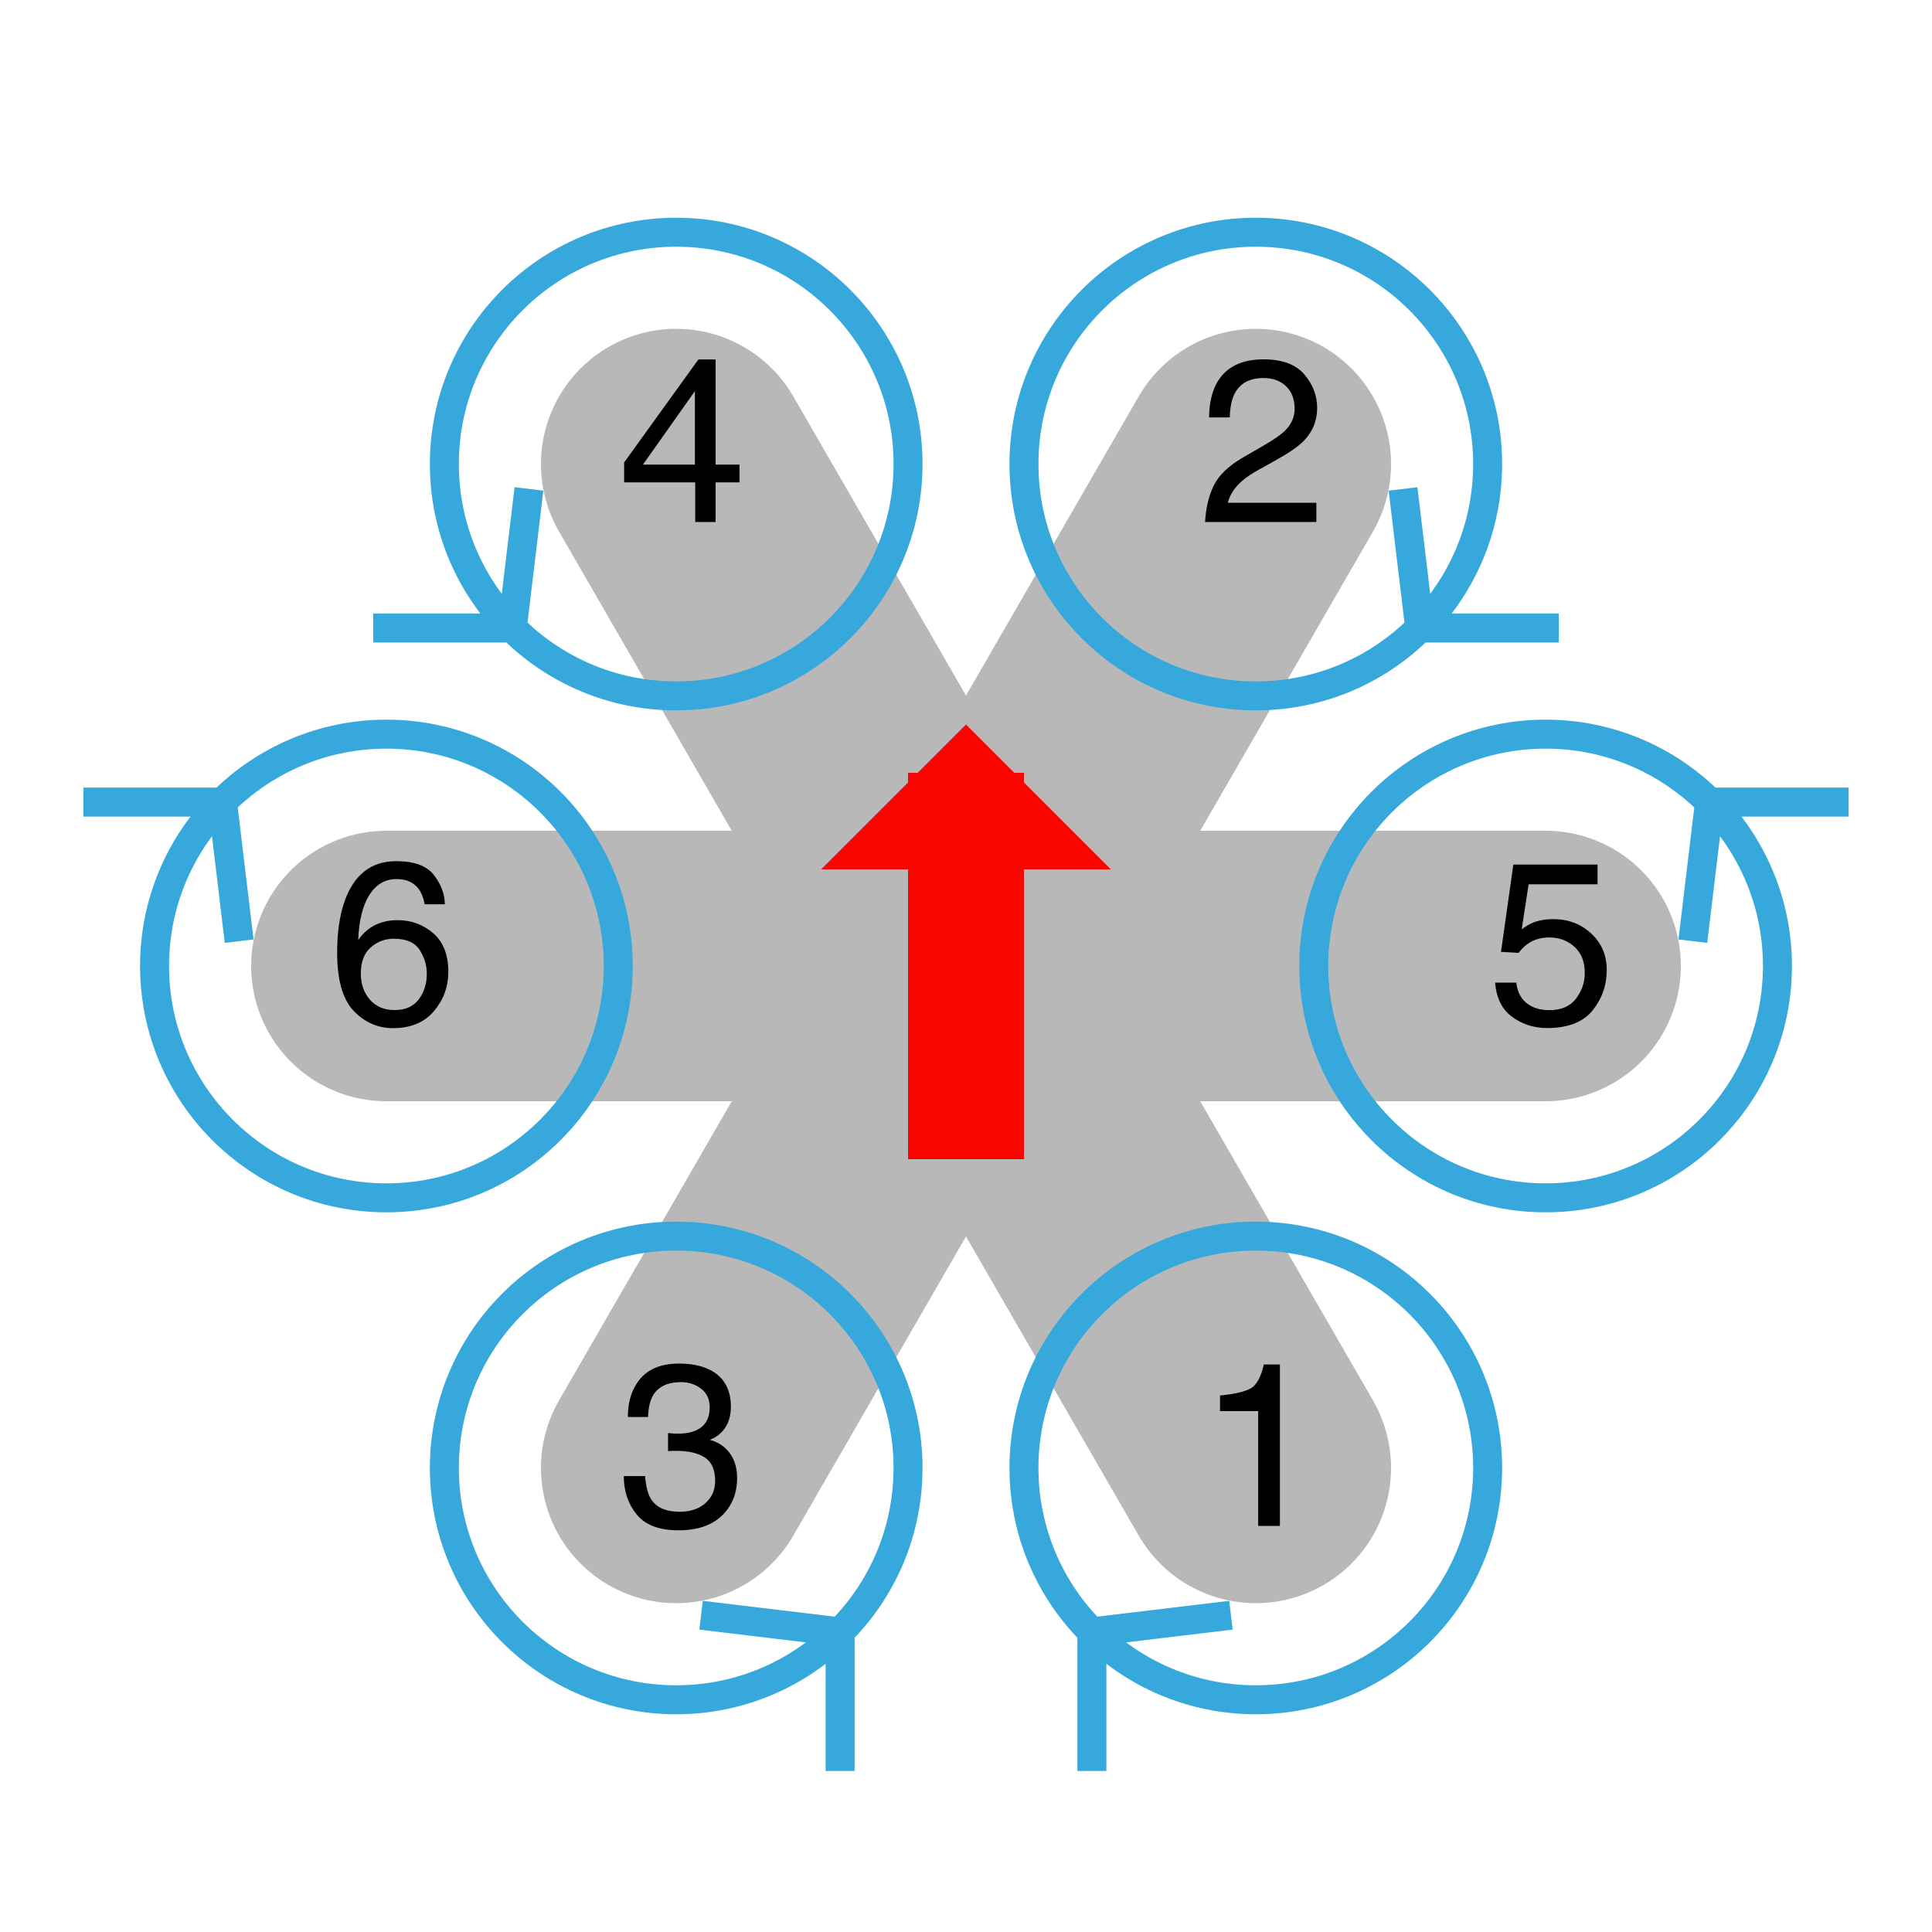
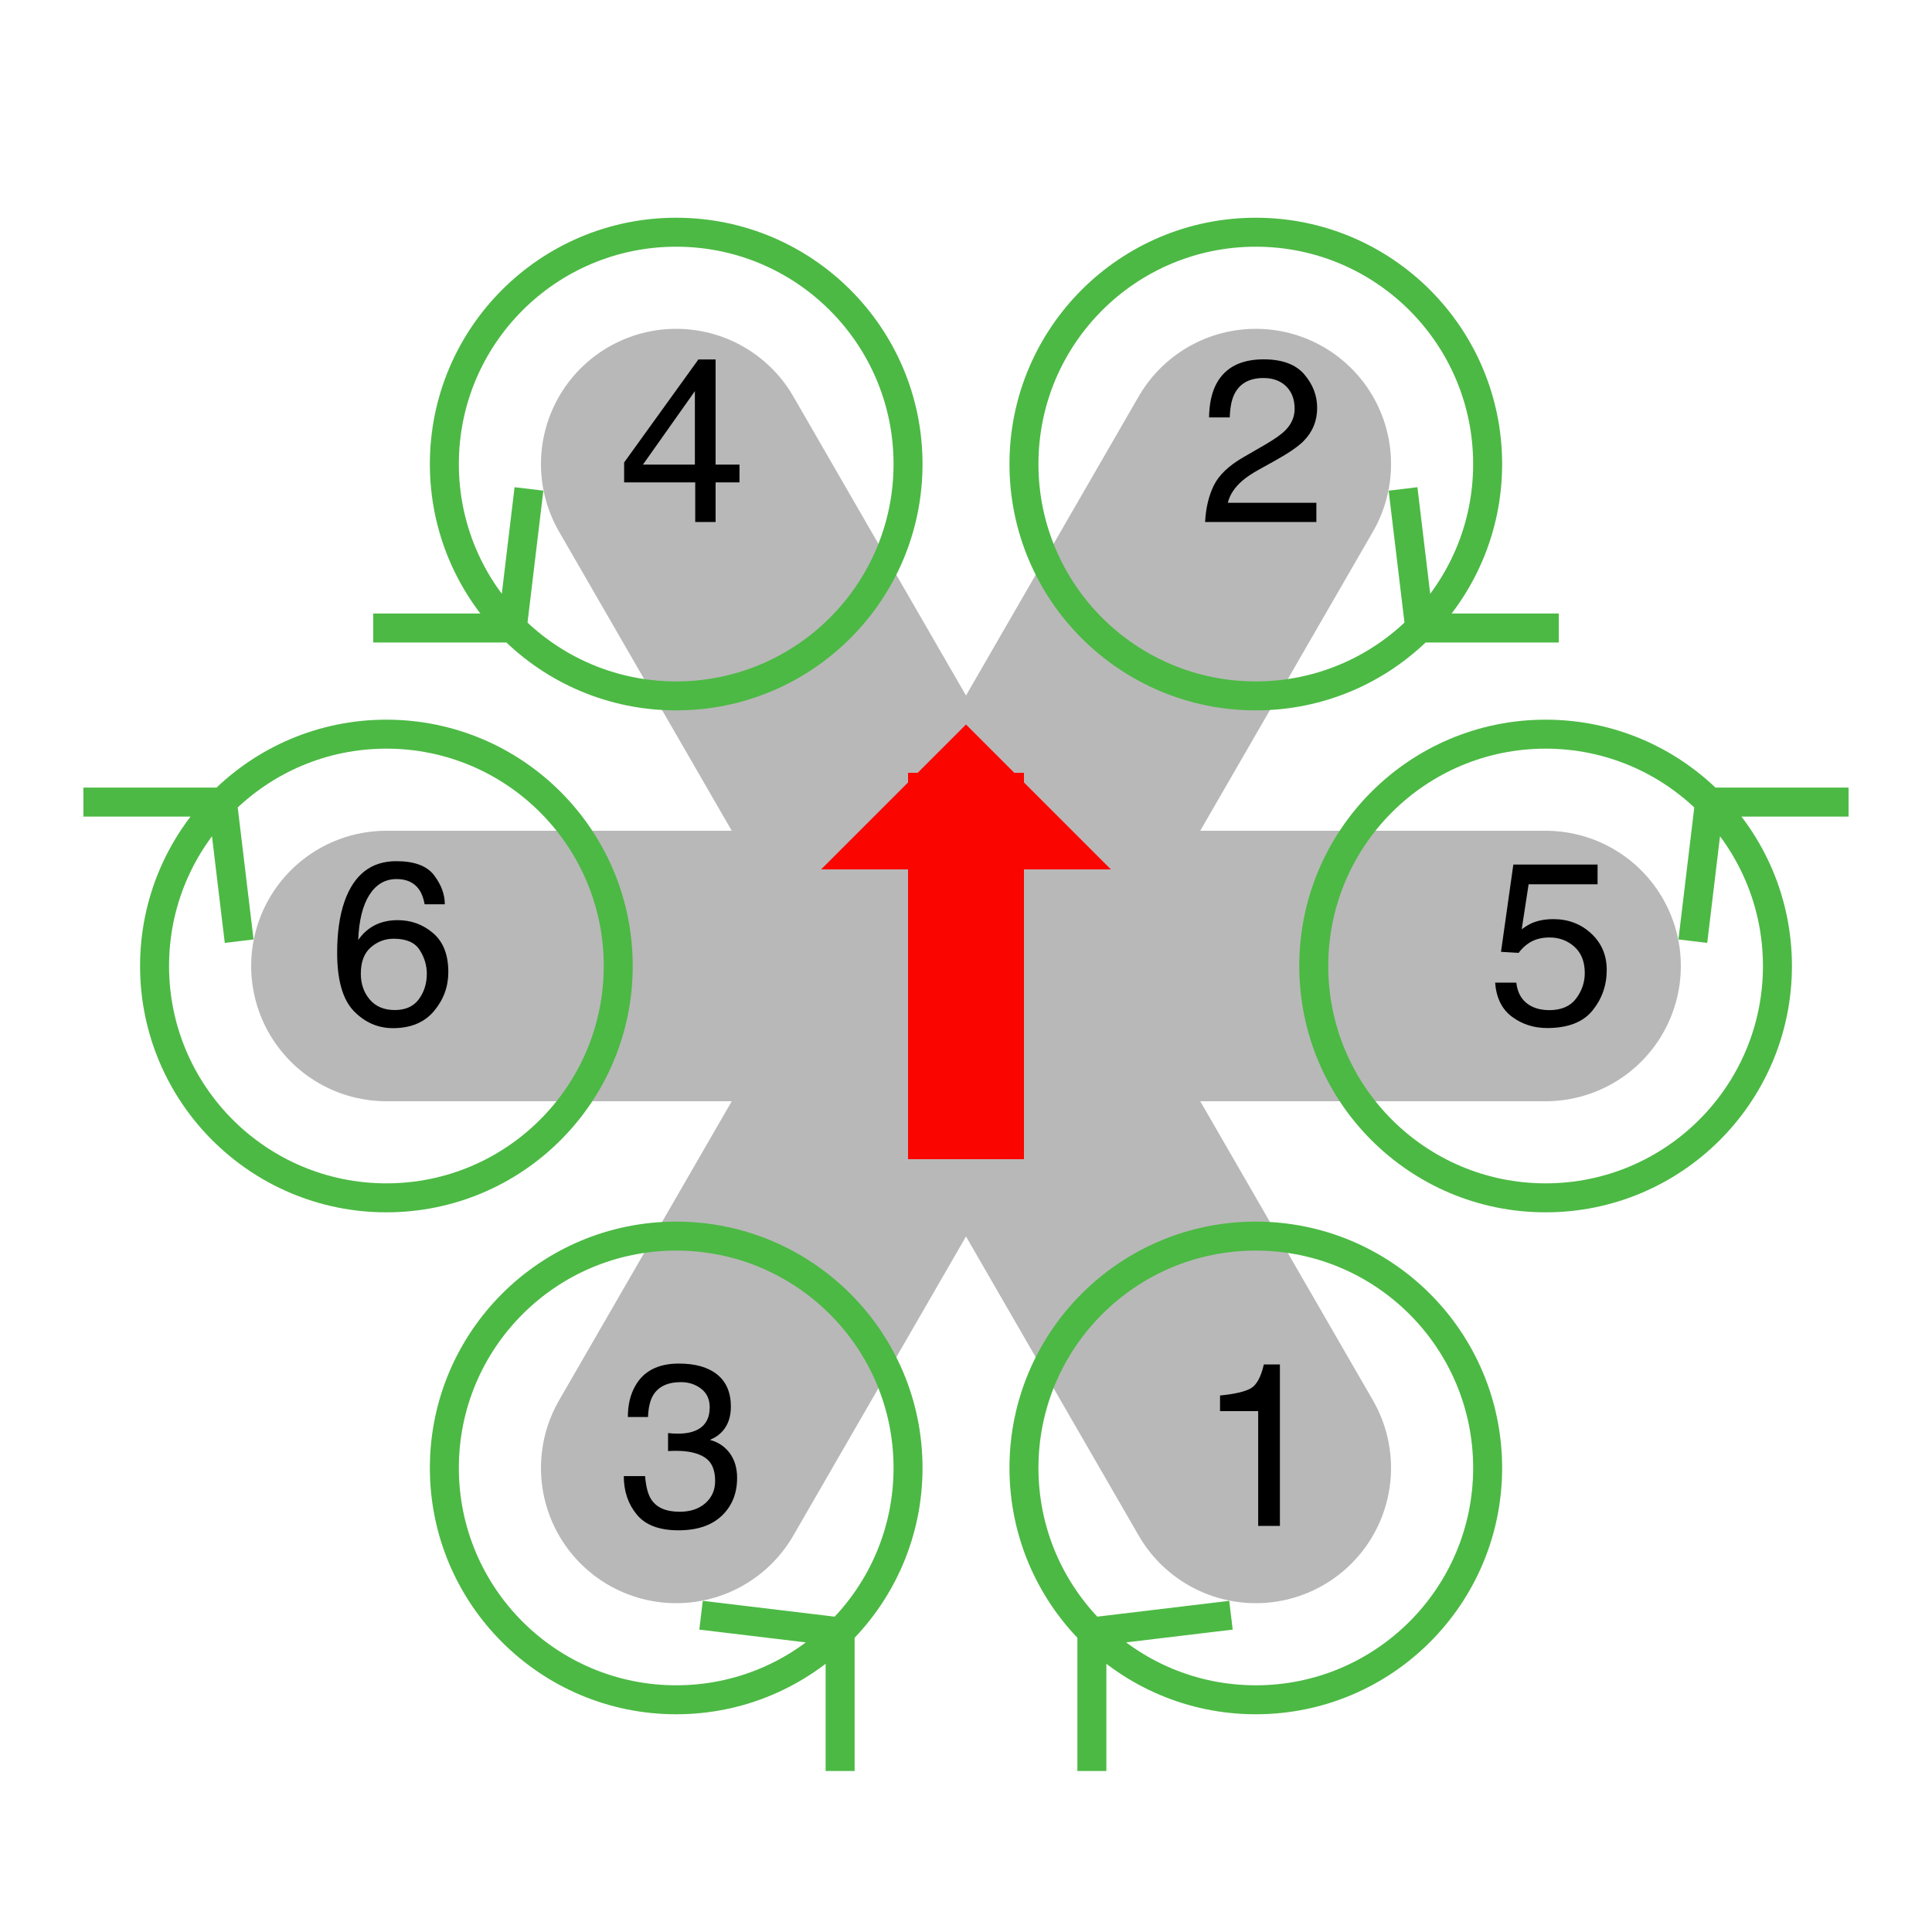
<svg xmlns="http://www.w3.org/2000/svg" xmlns:xlink="http://www.w3.org/1999/xlink" width="200pt" height="200pt" viewBox="0 0 200 200" version="1.1" id="svg70">
  <defs id="defs25">
    <g id="g23">
      <symbol overflow="visible" id="glyph0-0">
        <path style="stroke:none;" d="" id="path2" />
      </symbol>
      <symbol overflow="visible" id="glyph0-1">
        <path style="stroke:none;" d="M 1.648 -3.773 C 2.168 -4.844 3.18 -5.816 4.688 -6.691 L 6.938 -7.992 C 7.945 -8.578 8.652 -9.078 9.059 -9.492 C 9.699 -10.141 10.02 -10.883 10.02 -11.719 C 10.02 -12.695 9.727 -13.469 9.141 -14.047 C 8.555 -14.621 7.773 -14.906 6.797 -14.906 C 5.352 -14.906 4.352 -14.359 3.797 -13.266 C 3.5 -12.68 3.336 -11.867 3.305 -10.828 L 1.16 -10.828 C 1.184 -12.289 1.453 -13.48 1.969 -14.402 C 2.883 -16.027 4.496 -16.84 6.809 -16.84 C 8.73 -16.84 10.133 -16.32 11.023 -15.281 C 11.91 -14.242 12.352 -13.086 12.352 -11.812 C 12.352 -10.469 11.879 -9.32 10.934 -8.367 C 10.387 -7.812 9.406 -7.141 7.992 -6.352 L 6.387 -5.461 C 5.621 -5.039 5.02 -4.637 4.582 -4.254 C 3.801 -3.574 3.309 -2.82 3.105 -1.992 L 12.27 -1.992 L 12.27 0 L 0.75 0 C 0.828 -1.445 1.125 -2.703 1.648 -3.773 Z M 1.648 -3.773 " id="path5" />
      </symbol>
      <symbol overflow="visible" id="glyph0-2">
        <path style="stroke:none;" d="M 2.965 -4.277 C 3.105 -3.074 3.664 -2.242 4.641 -1.781 C 5.141 -1.547 5.719 -1.43 6.375 -1.43 C 7.625 -1.43 8.551 -1.828 9.152 -2.625 C 9.754 -3.422 10.055 -4.305 10.055 -5.273 C 10.055 -6.445 9.695 -7.352 8.984 -7.992 C 8.27 -8.633 7.41 -8.953 6.41 -8.953 C 5.684 -8.953 5.062 -8.812 4.539 -8.531 C 4.02 -8.25 3.578 -7.859 3.211 -7.359 L 1.383 -7.465 L 2.66 -16.5 L 11.379 -16.5 L 11.379 -14.461 L 4.242 -14.461 L 3.527 -9.797 C 3.918 -10.094 4.289 -10.316 4.641 -10.465 C 5.266 -10.723 5.988 -10.852 6.809 -10.852 C 8.348 -10.852 9.652 -10.355 10.723 -9.363 C 11.793 -8.371 12.328 -7.113 12.328 -5.59 C 12.328 -4.004 11.836 -2.605 10.859 -1.395 C 9.879 -0.184 8.312 0.422 6.164 0.422 C 4.797 0.422 3.586 0.039 2.539 -0.734 C 1.488 -1.504 0.898 -2.684 0.773 -4.277 Z M 2.965 -4.277 " id="path8" />
      </symbol>
      <symbol overflow="visible" id="glyph0-3">
        <path style="stroke:none;" d="M 2.297 -11.883 L 2.297 -13.5 C 3.82 -13.648 4.883 -13.898 5.484 -14.242 C 6.086 -14.59 6.535 -15.414 6.832 -16.711 L 8.496 -16.711 L 8.496 0 L 6.246 0 L 6.246 -11.883 Z M 2.297 -11.883 " id="path11" />
      </symbol>
      <symbol overflow="visible" id="glyph0-4">
        <path style="stroke:none;" d="M 1.914 -1.18 C 1.02 -2.27 0.574 -3.594 0.574 -5.156 L 2.777 -5.156 C 2.871 -4.07 3.074 -3.281 3.387 -2.789 C 3.934 -1.906 4.922 -1.465 6.352 -1.465 C 7.461 -1.465 8.352 -1.762 9.023 -2.355 C 9.695 -2.949 10.031 -3.715 10.031 -4.652 C 10.031 -5.809 9.68 -6.617 8.969 -7.078 C 8.262 -7.539 7.281 -7.77 6.023 -7.77 C 5.883 -7.77 5.742 -7.766 5.594 -7.766 C 5.449 -7.762 5.305 -7.754 5.156 -7.746 L 5.156 -9.609 C 5.375 -9.586 5.559 -9.57 5.707 -9.562 C 5.855 -9.555 6.016 -9.551 6.188 -9.551 C 6.977 -9.551 7.625 -9.676 8.133 -9.926 C 9.023 -10.363 9.469 -11.145 9.469 -12.27 C 9.469 -13.105 9.172 -13.75 8.578 -14.203 C 7.984 -14.656 7.293 -14.883 6.504 -14.883 C 5.098 -14.883 4.125 -14.414 3.586 -13.477 C 3.289 -12.961 3.121 -12.227 3.082 -11.273 L 0.996 -11.273 C 0.996 -12.523 1.246 -13.586 1.746 -14.461 C 2.605 -16.023 4.117 -16.805 6.281 -16.805 C 7.992 -16.805 9.316 -16.422 10.254 -15.664 C 11.191 -14.902 11.66 -13.797 11.66 -12.352 C 11.66 -11.32 11.383 -10.484 10.828 -9.844 C 10.484 -9.445 10.039 -9.133 9.492 -8.906 C 10.375 -8.664 11.062 -8.195 11.562 -7.508 C 12.059 -6.816 12.305 -5.969 12.305 -4.969 C 12.305 -3.367 11.777 -2.062 10.723 -1.055 C 9.668 -0.047 8.172 0.457 6.234 0.457 C 4.25 0.457 2.812 -0.086 1.914 -1.18 Z M 1.914 -1.18 " id="path14" />
      </symbol>
      <symbol overflow="visible" id="glyph0-5">
        <path style="stroke:none;" d="M 10.938 -15.391 C 11.676 -14.418 12.047 -13.418 12.047 -12.387 L 9.961 -12.387 C 9.836 -13.051 9.637 -13.57 9.363 -13.945 C 8.855 -14.648 8.086 -15 7.055 -15 C 5.875 -15 4.938 -14.453 4.242 -13.367 C 3.547 -12.277 3.16 -10.715 3.082 -8.684 C 3.566 -9.395 4.176 -9.926 4.91 -10.277 C 5.582 -10.59 6.332 -10.746 7.16 -10.746 C 8.566 -10.746 9.793 -10.297 10.84 -9.398 C 11.887 -8.5 12.41 -7.16 12.41 -5.379 C 12.41 -3.855 11.914 -2.508 10.922 -1.328 C 9.93 -0.152 8.516 0.434 6.68 0.434 C 5.109 0.434 3.754 -0.164 2.613 -1.352 C 1.473 -2.543 0.902 -4.551 0.902 -7.371 C 0.902 -9.457 1.156 -11.227 1.664 -12.68 C 2.641 -15.461 4.426 -16.852 7.02 -16.852 C 8.895 -16.852 10.203 -16.367 10.938 -15.391 Z M 9.359 -2.562 C 9.91 -3.309 10.184 -4.188 10.184 -5.203 C 10.184 -6.062 9.938 -6.883 9.445 -7.656 C 8.953 -8.434 8.059 -8.824 6.762 -8.824 C 5.855 -8.824 5.062 -8.523 4.375 -7.922 C 3.691 -7.32 3.352 -6.414 3.352 -5.203 C 3.352 -4.141 3.664 -3.25 4.281 -2.523 C 4.902 -1.801 5.766 -1.441 6.867 -1.441 C 7.977 -1.441 8.805 -1.812 9.359 -2.562 Z M 9.359 -2.562 " id="path17" />
      </symbol>
      <symbol overflow="visible" id="glyph0-6">
        <path style="stroke:none;" d="M 7.934 -5.941 L 7.934 -13.547 L 2.555 -5.941 Z M 7.969 0 L 7.969 -4.102 L 0.609 -4.102 L 0.609 -6.164 L 8.297 -16.828 L 10.078 -16.828 L 10.078 -5.941 L 12.551 -5.941 L 12.551 -4.102 L 10.078 -4.102 L 10.078 0 Z M 7.969 0 " id="path20" />
      </symbol>
    </g>
  </defs>
  <path style="fill:none;stroke:#b8b8b8;stroke-width:28;stroke-linecap:round;stroke-linejoin:round;stroke-miterlimit:10;stroke-opacity:1" d="M 130,48.039 70,151.961 M 160,100 H 40 M 130,151.961 70,48.039" id="path27" />
-   <path style="fill:none;stroke:#37a8db;stroke-width:3;stroke-linecap:butt;stroke-linejoin:miter;stroke-miterlimit:10;stroke-opacity:1" d="m 154,48.039 c 0,-13.254 -10.746,-24 -24,-24 -13.254,0 -24,10.746 -24,24 0,13.254 10.746,24 24,24 13.254,0 24,-10.746 24,-24 m -7.031,16.973 -1.727,-14.398 m 1.727,14.398 h 14.398" id="path29" />
+   <path style="fill:none;stroke:#4CB944;stroke-width:3;stroke-linecap:butt;stroke-linejoin:miter;stroke-miterlimit:10;stroke-opacity:1" d="m 154,48.039 c 0,-13.254 -10.746,-24 -24,-24 -13.254,0 -24,10.746 -24,24 0,13.254 10.746,24 24,24 13.254,0 24,-10.746 24,-24 m -7.031,16.973 -1.727,-14.398 m 1.727,14.398 h 14.398" id="path29" />
  <g style="fill:#000000;fill-opacity:1" id="g33">
    <use xlink:href="#glyph0-1" x="124" y="54.039" id="use31" width="100%" height="100%" />
  </g>
-   <path style="fill:none;stroke:#37a8db;stroke-width:3;stroke-linecap:butt;stroke-linejoin:miter;stroke-miterlimit:10;stroke-opacity:1" d="m 184,100 c 0,-13.254 -10.746,-24 -24,-24 -13.254,0 -24,10.746 -24,24 0,13.254 10.746,24 24,24 13.254,0 24,-10.746 24,-24 m -7.031,-16.969 -1.727,14.398 m 1.727,-14.398 h 14.398" id="path35" />
+   <path style="fill:none;stroke:#4CB944;stroke-width:3;stroke-linecap:butt;stroke-linejoin:miter;stroke-miterlimit:10;stroke-opacity:1" d="m 184,100 c 0,-13.254 -10.746,-24 -24,-24 -13.254,0 -24,10.746 -24,24 0,13.254 10.746,24 24,24 13.254,0 24,-10.746 24,-24 m -7.031,-16.969 -1.727,14.398 m 1.727,-14.398 h 14.398" id="path35" />
  <g style="fill:#000000;fill-opacity:1" id="g39">
    <use xlink:href="#glyph0-2" x="154" y="106" id="use37" width="100%" height="100%" />
  </g>
-   <path style="fill:none;stroke:#37a8db;stroke-width:3;stroke-linecap:butt;stroke-linejoin:miter;stroke-miterlimit:10;stroke-opacity:1" d="m 106,151.961 c 0,13.254 10.746,24 24,24 13.254,0 24,-10.746 24,-24 0,-13.254 -10.746,-24 -24,-24 -13.254,0 -24,10.746 -24,24 m 7.031,16.973 v 14.398 m 0,-14.398 14.398,-1.727" id="path41" />
+   <path style="fill:none;stroke:#4CB944;stroke-width:3;stroke-linecap:butt;stroke-linejoin:miter;stroke-miterlimit:10;stroke-opacity:1" d="m 106,151.961 c 0,13.254 10.746,24 24,24 13.254,0 24,-10.746 24,-24 0,-13.254 -10.746,-24 -24,-24 -13.254,0 -24,10.746 -24,24 m 7.031,16.973 v 14.398 m 0,-14.398 14.398,-1.727" id="path41" />
  <g style="fill:#000000;fill-opacity:1" id="g45">
    <use xlink:href="#glyph0-3" x="124" y="157.961" id="use43" width="100%" height="100%" />
  </g>
-   <path style="fill:none;stroke:#37a8db;stroke-width:3;stroke-linecap:butt;stroke-linejoin:miter;stroke-miterlimit:10;stroke-opacity:1" d="m 46,151.961 c 0,13.254 10.746,24 24,24 13.254,0 24,-10.746 24,-24 0,-13.254 -10.746,-24 -24,-24 -13.254,0 -24,10.746 -24,24 m 40.969,16.973 v 14.398 m 0,-14.398 -14.398,-1.727" id="path47" />
+   <path style="fill:none;stroke:#4CB944;stroke-width:3;stroke-linecap:butt;stroke-linejoin:miter;stroke-miterlimit:10;stroke-opacity:1" d="m 46,151.961 c 0,13.254 10.746,24 24,24 13.254,0 24,-10.746 24,-24 0,-13.254 -10.746,-24 -24,-24 -13.254,0 -24,10.746 -24,24 m 40.969,16.973 v 14.398 m 0,-14.398 -14.398,-1.727" id="path47" />
  <g style="fill:#000000;fill-opacity:1" id="g51">
    <use xlink:href="#glyph0-4" x="64" y="157.961" id="use49" width="100%" height="100%" />
  </g>
-   <path style="fill:none;stroke:#37a8db;stroke-width:3;stroke-linecap:butt;stroke-linejoin:miter;stroke-miterlimit:10;stroke-opacity:1" d="M 64,100 C 64,86.746 53.254,76 40,76 26.746,76 16,86.746 16,100 c 0,13.254 10.746,24 24,24 13.254,0 24,-10.746 24,-24 M 23.031,83.031 24.758,97.43 M 23.031,83.031 H 8.633" id="path53" />
+   <path style="fill:none;stroke:#4CB944;stroke-width:3;stroke-linecap:butt;stroke-linejoin:miter;stroke-miterlimit:10;stroke-opacity:1" d="M 64,100 C 64,86.746 53.254,76 40,76 26.746,76 16,86.746 16,100 c 0,13.254 10.746,24 24,24 13.254,0 24,-10.746 24,-24 M 23.031,83.031 24.758,97.43 M 23.031,83.031 H 8.633" id="path53" />
  <g style="fill:#000000;fill-opacity:1" id="g57">
    <use xlink:href="#glyph0-5" x="34" y="106" id="use55" width="100%" height="100%" />
  </g>
-   <path style="fill:none;stroke:#37a8db;stroke-width:3;stroke-linecap:butt;stroke-linejoin:miter;stroke-miterlimit:10;stroke-opacity:1" d="m 94,48.039 c 0,-13.254 -10.746,-24 -24,-24 -13.254,0 -24,10.746 -24,24 0,13.254 10.746,24 24,24 13.254,0 24,-10.746 24,-24 M 53.031,65.012 54.758,50.613 M 53.031,65.012 H 38.633" id="path59" />
+   <path style="fill:none;stroke:#4CB944;stroke-width:3;stroke-linecap:butt;stroke-linejoin:miter;stroke-miterlimit:10;stroke-opacity:1" d="m 94,48.039 c 0,-13.254 -10.746,-24 -24,-24 -13.254,0 -24,10.746 -24,24 0,13.254 10.746,24 24,24 13.254,0 24,-10.746 24,-24 M 53.031,65.012 54.758,50.613 M 53.031,65.012 H 38.633" id="path59" />
  <g style="fill:#000000;fill-opacity:1" id="g63">
    <use xlink:href="#glyph0-6" x="64" y="54.039" id="use61" width="100%" height="100%" />
  </g>
  <path style="fill:none;stroke:#fa0500;stroke-width:12;stroke-linecap:butt;stroke-linejoin:bevel;stroke-miterlimit:10;stroke-opacity:1" d="m 100,80 v 40" id="path65" />
  <path style="fill:#fa0500;fill-opacity:1;fill-rule:nonzero;stroke:none" d="M 100,75 85,90 h 30 L 100,75" id="path67" />
</svg>
